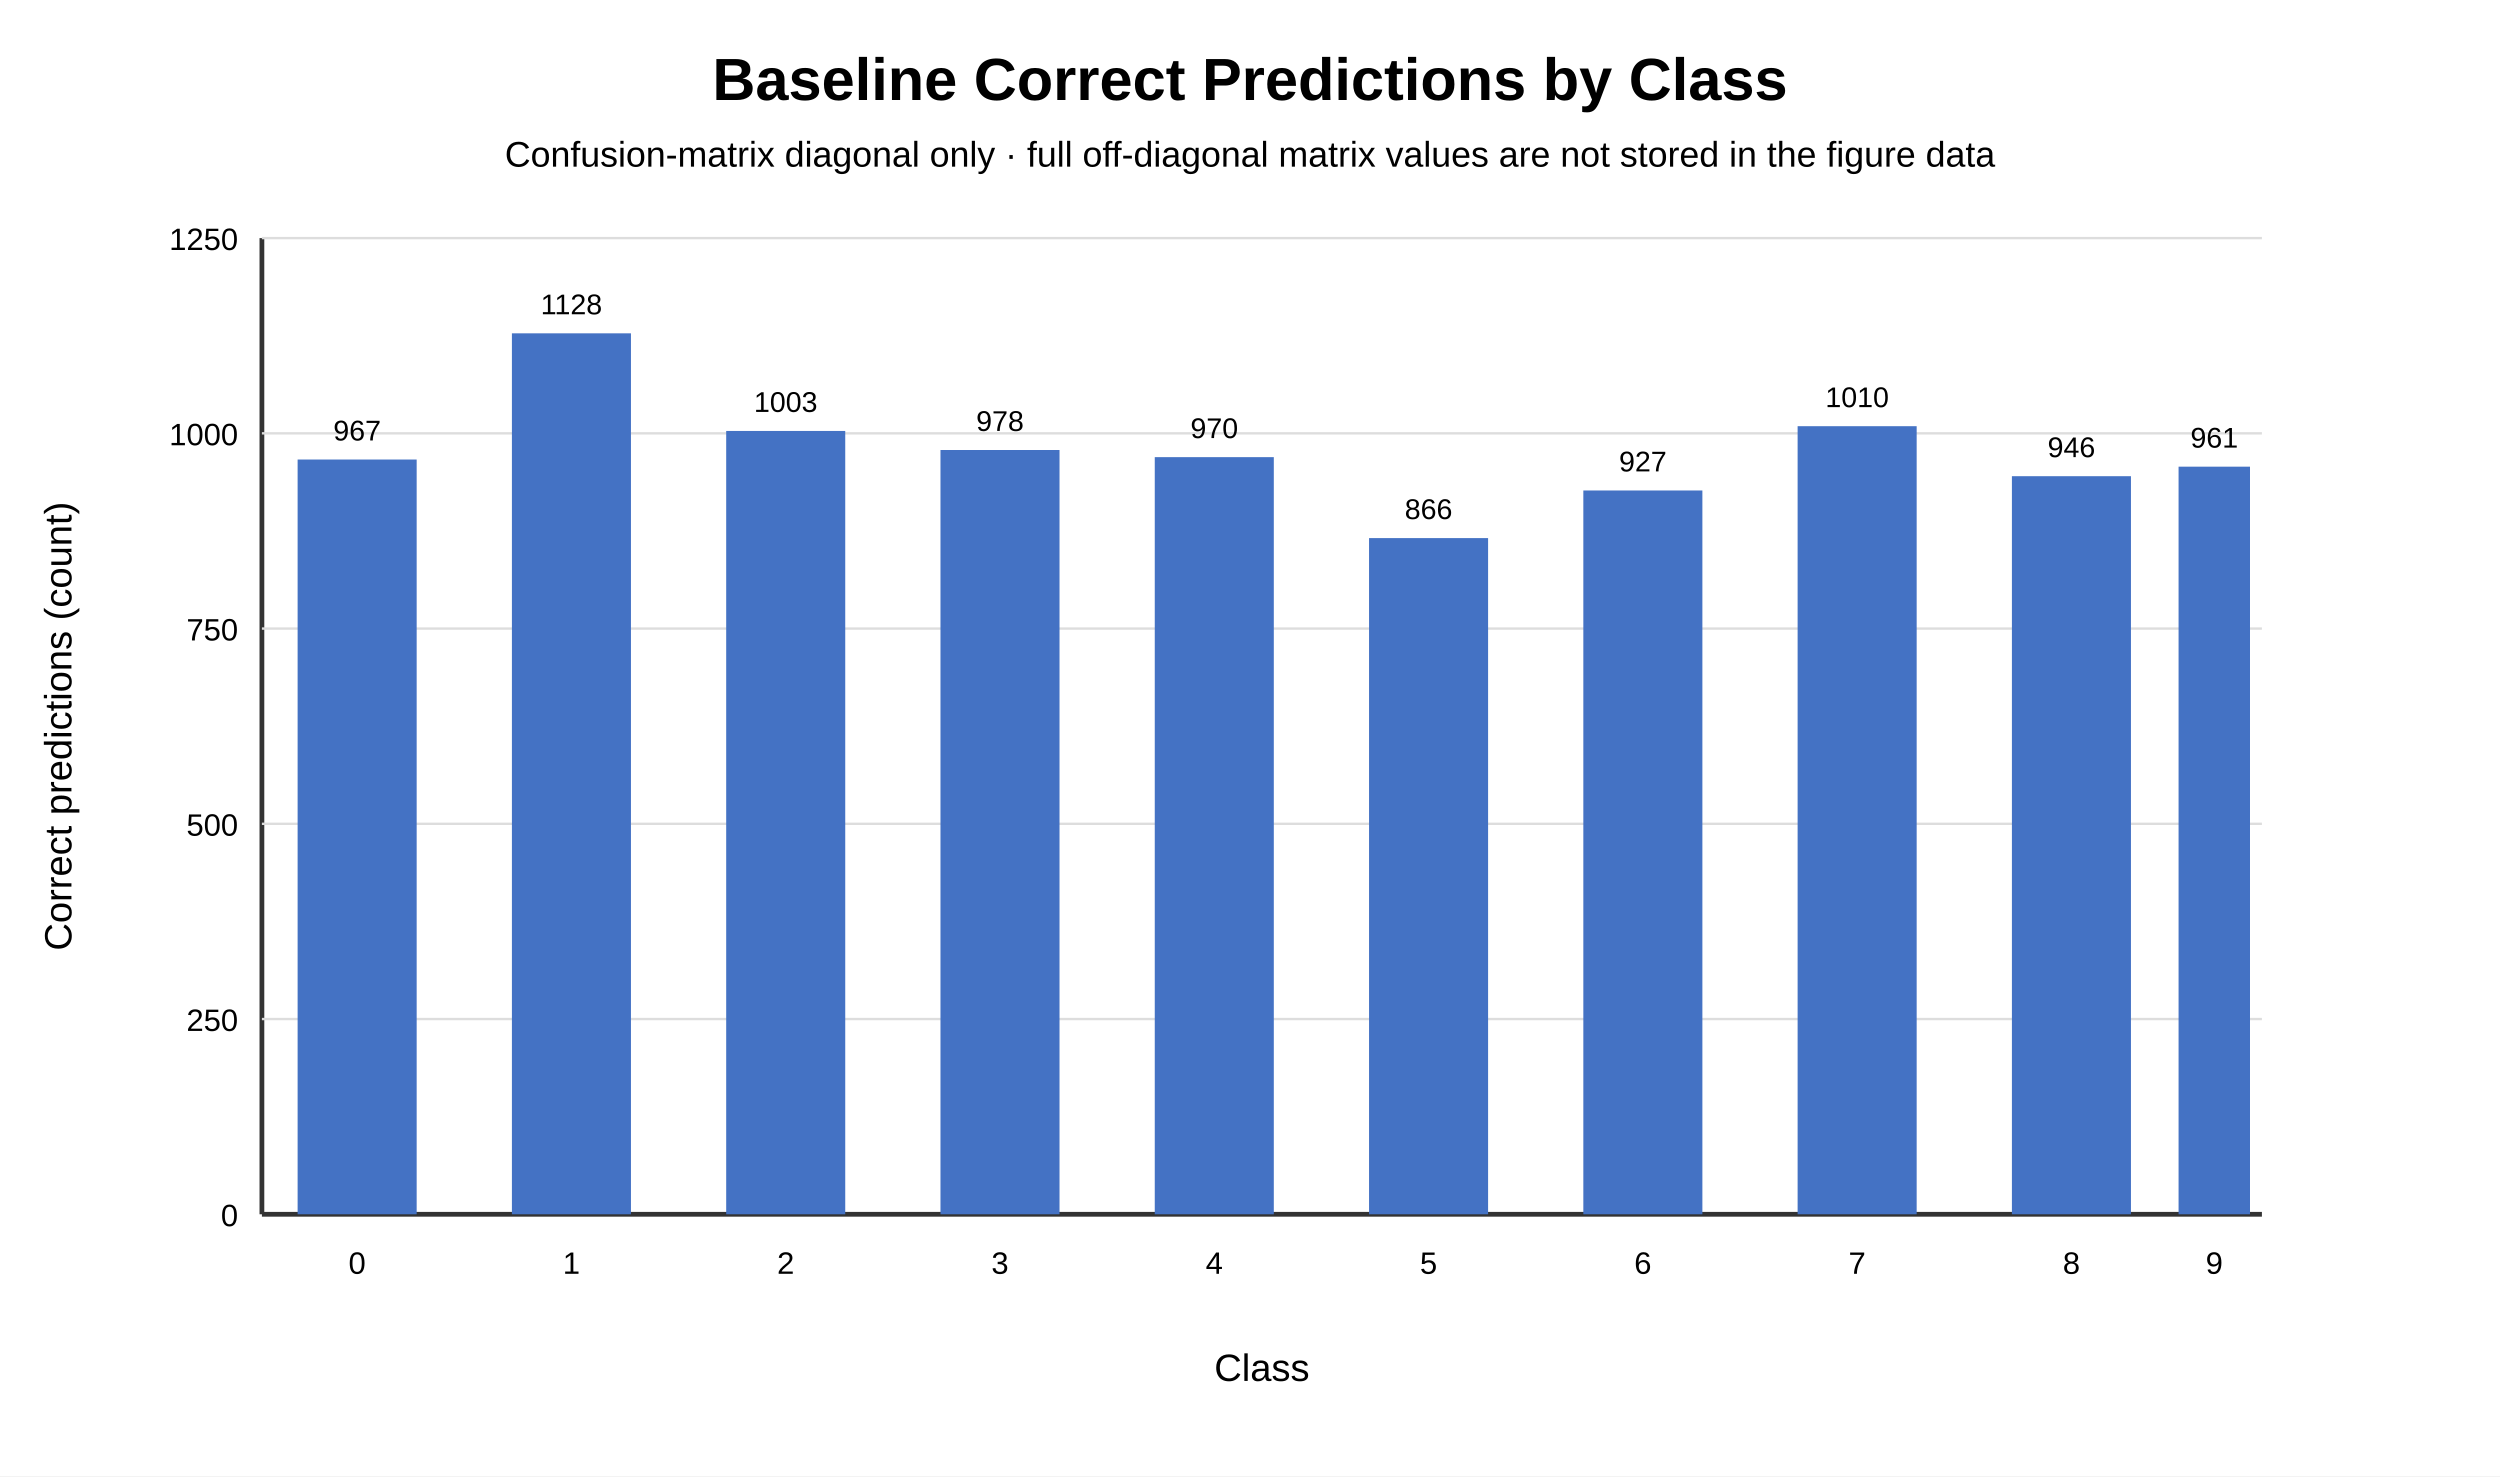
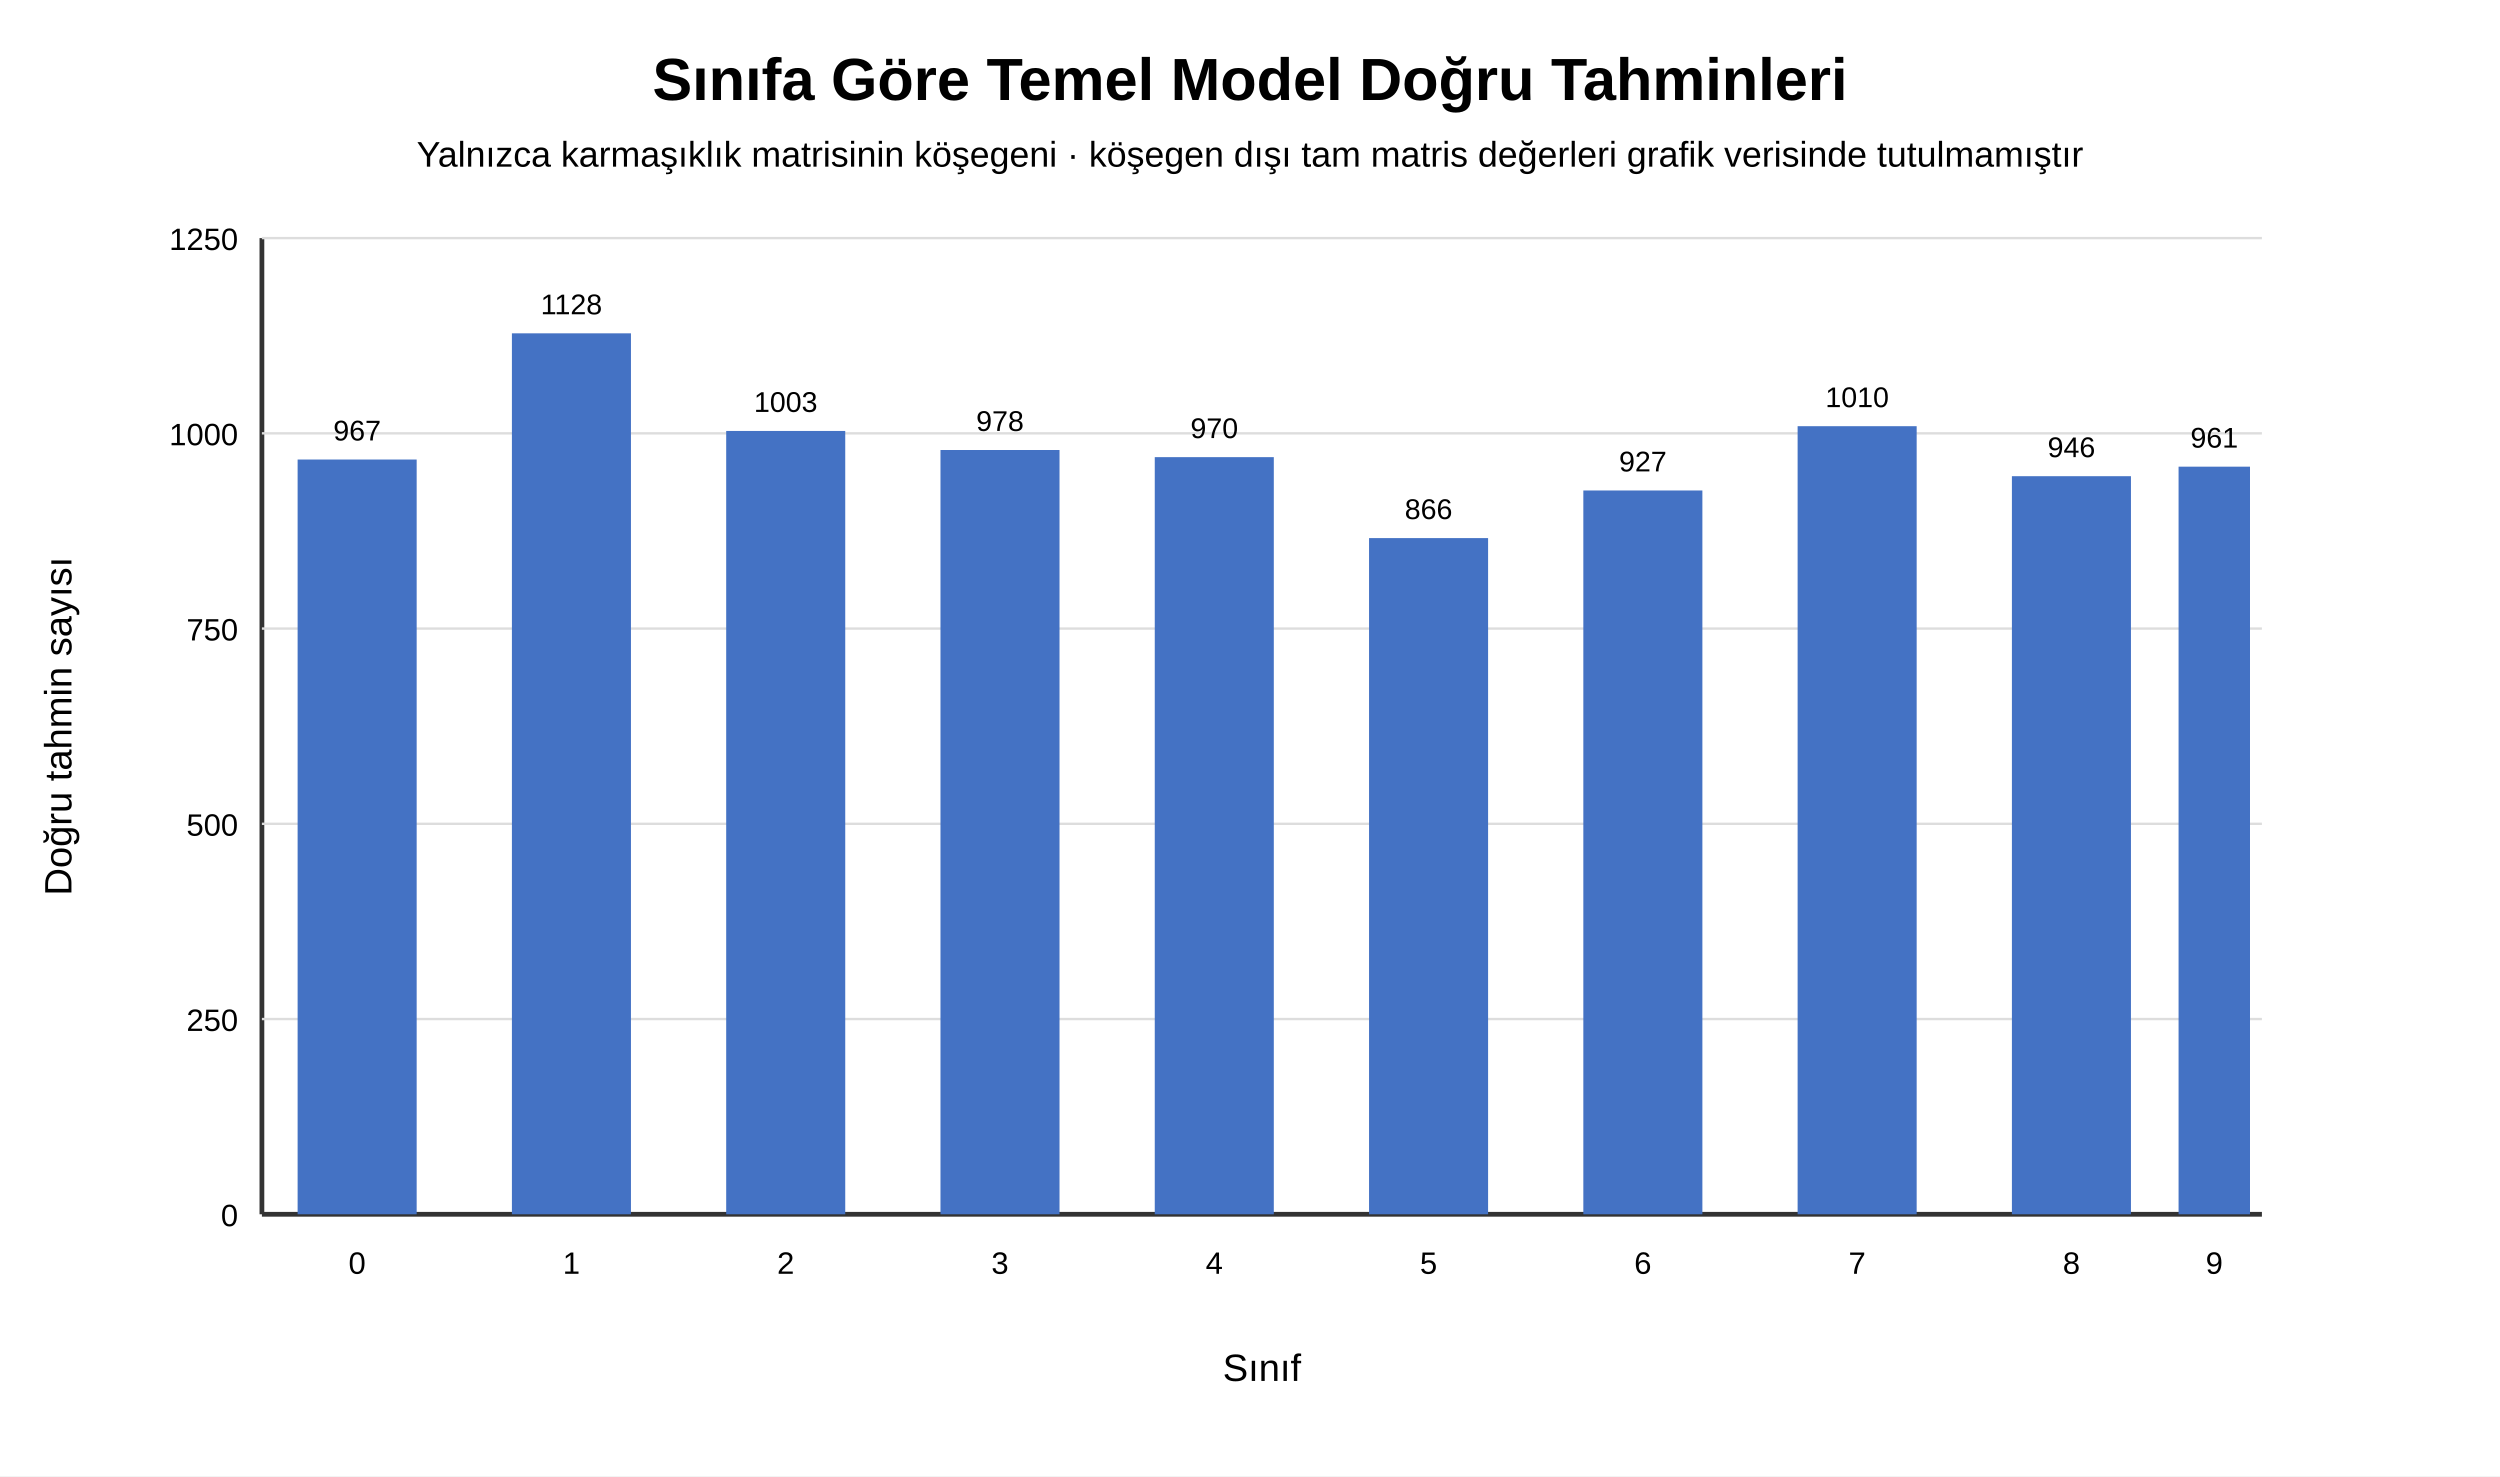
<svg xmlns="http://www.w3.org/2000/svg" width="1050" height="620" viewBox="0 0 1050 620">
  <rect width="1050" height="620" fill="white" />
-   <text x="525" y="42" text-anchor="middle" font-family="Arial" font-size="25" font-weight="bold">Baseline Correct Predictions by Class</text>
-   <text x="525" y="70" text-anchor="middle" font-family="Arial" font-size="15">Confusion-matrix diagonal only · full off-diagonal matrix values are not stored in the figure data</text>
+   <text x="525" y="42" text-anchor="middle" font-family="Arial" font-size="25" font-weight="bold">Sınıfa Göre Temel Model Doğru Tahminleri</text>
+   <text x="525" y="70" text-anchor="middle" font-family="Arial" font-size="15">Yalnızca karmaşıklık matrisinin köşegeni · köşegen dışı tam matris değerleri grafik verisinde tutulmamıştır</text>
  <line x1="110" y1="510" x2="950" y2="510" stroke="#333" stroke-width="2" />
  <line x1="110" y1="100" x2="110" y2="510" stroke="#333" stroke-width="2" />
  <g stroke="#ddd">
    <line x1="110" y1="428" x2="950" y2="428" />
    <line x1="110" y1="346" x2="950" y2="346" />
    <line x1="110" y1="264" x2="950" y2="264" />
    <line x1="110" y1="182" x2="950" y2="182" />
    <line x1="110" y1="100" x2="950" y2="100" />
  </g>
  <g font-family="Arial" font-size="13" text-anchor="end">
    <text x="100" y="515">0</text>
    <text x="100" y="433">250</text>
    <text x="100" y="351">500</text>
    <text x="100" y="269">750</text>
    <text x="100" y="187">1000</text>
    <text x="100" y="105">1250</text>
  </g>
  <g font-family="Arial" font-size="13" text-anchor="middle">
    <text x="150" y="535">0</text>
    <text x="240" y="535">1</text>
    <text x="330" y="535">2</text>
    <text x="420" y="535">3</text>
    <text x="510" y="535">4</text>
    <text x="600" y="535">5</text>
    <text x="690" y="535">6</text>
    <text x="780" y="535">7</text>
    <text x="870" y="535">8</text>
    <text x="930" y="535">9</text>
  </g>
  <g fill="#4472C4">
    <rect x="125" y="193" width="50" height="317" />
    <rect x="215" y="140" width="50" height="370" />
    <rect x="305" y="181" width="50" height="329" />
    <rect x="395" y="189" width="50" height="321" />
    <rect x="485" y="192" width="50" height="318" />
    <rect x="575" y="226" width="50" height="284" />
    <rect x="665" y="206" width="50" height="304" />
    <rect x="755" y="179" width="50" height="331" />
    <rect x="845" y="200" width="50" height="310" />
    <rect x="915" y="196" width="30" height="314" />
  </g>
  <g font-family="Arial" font-size="12" text-anchor="middle">
    <text x="150" y="185">967</text>
    <text x="240" y="132">1128</text>
    <text x="330" y="173">1003</text>
    <text x="420" y="181">978</text>
    <text x="510" y="184">970</text>
    <text x="600" y="218">866</text>
    <text x="690" y="198">927</text>
    <text x="780" y="171">1010</text>
    <text x="870" y="192">946</text>
    <text x="930" y="188">961</text>
  </g>
-   <text x="530" y="580" text-anchor="middle" font-family="Arial" font-size="16">Class</text>
-   <text x="30" y="305" transform="rotate(-90 30 305)" text-anchor="middle" font-family="Arial" font-size="16">Correct predictions (count)</text>
+   <text x="530" y="580" text-anchor="middle" font-family="Arial" font-size="16">Sınıf</text>
+   <text x="30" y="305" transform="rotate(-90 30 305)" text-anchor="middle" font-family="Arial" font-size="16">Doğru tahmin sayısı</text>
</svg>
